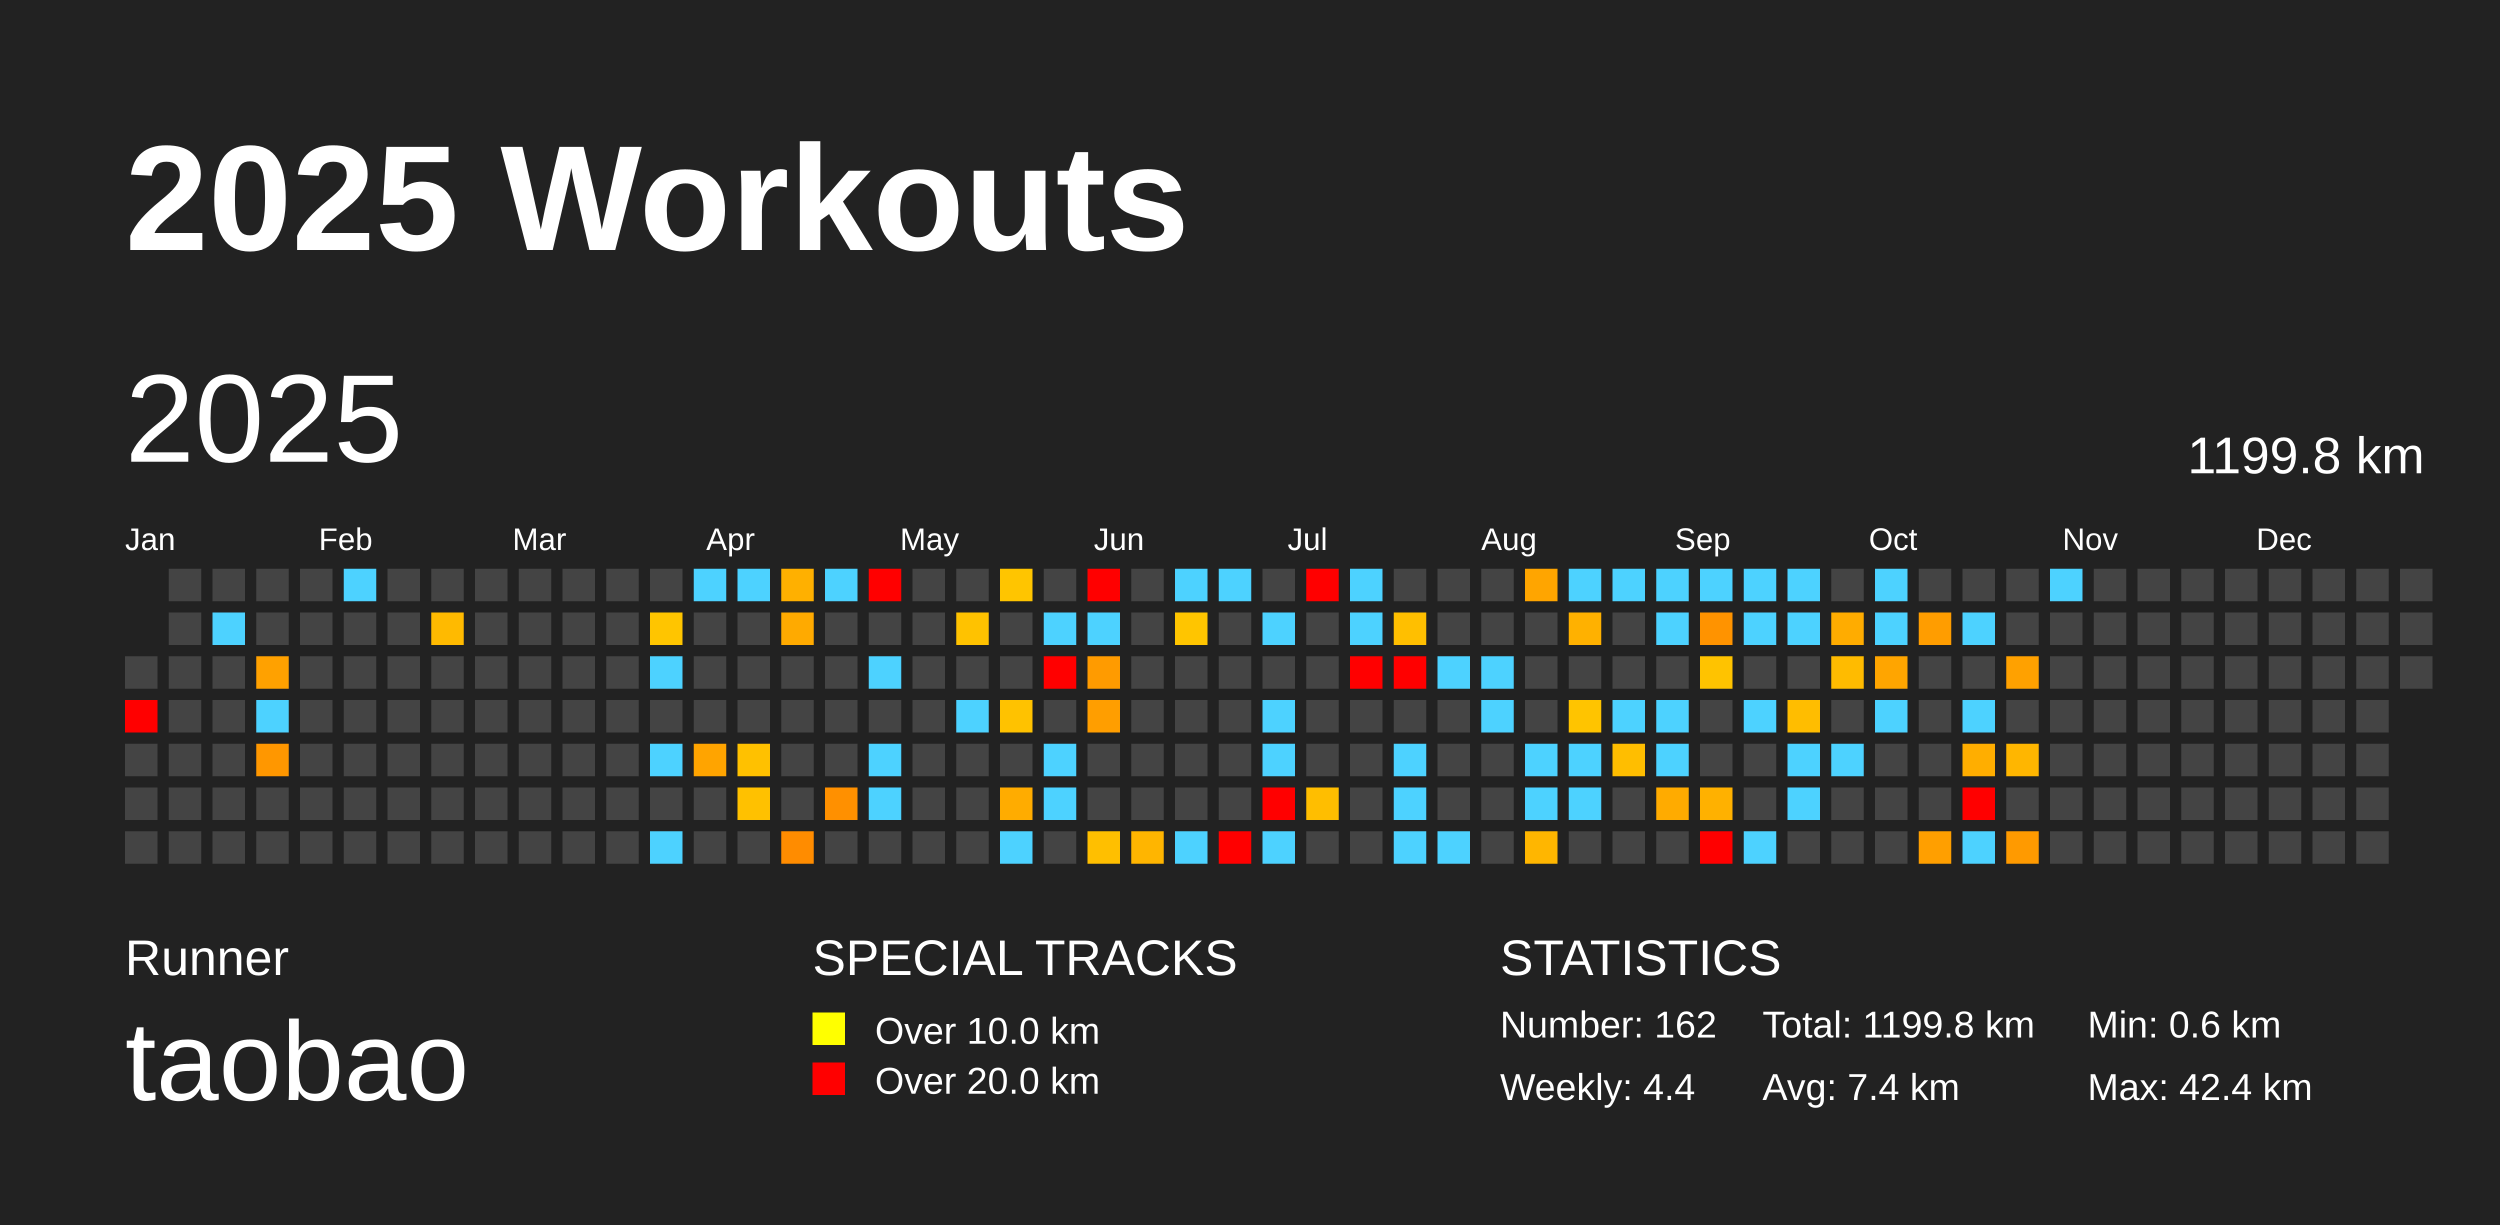
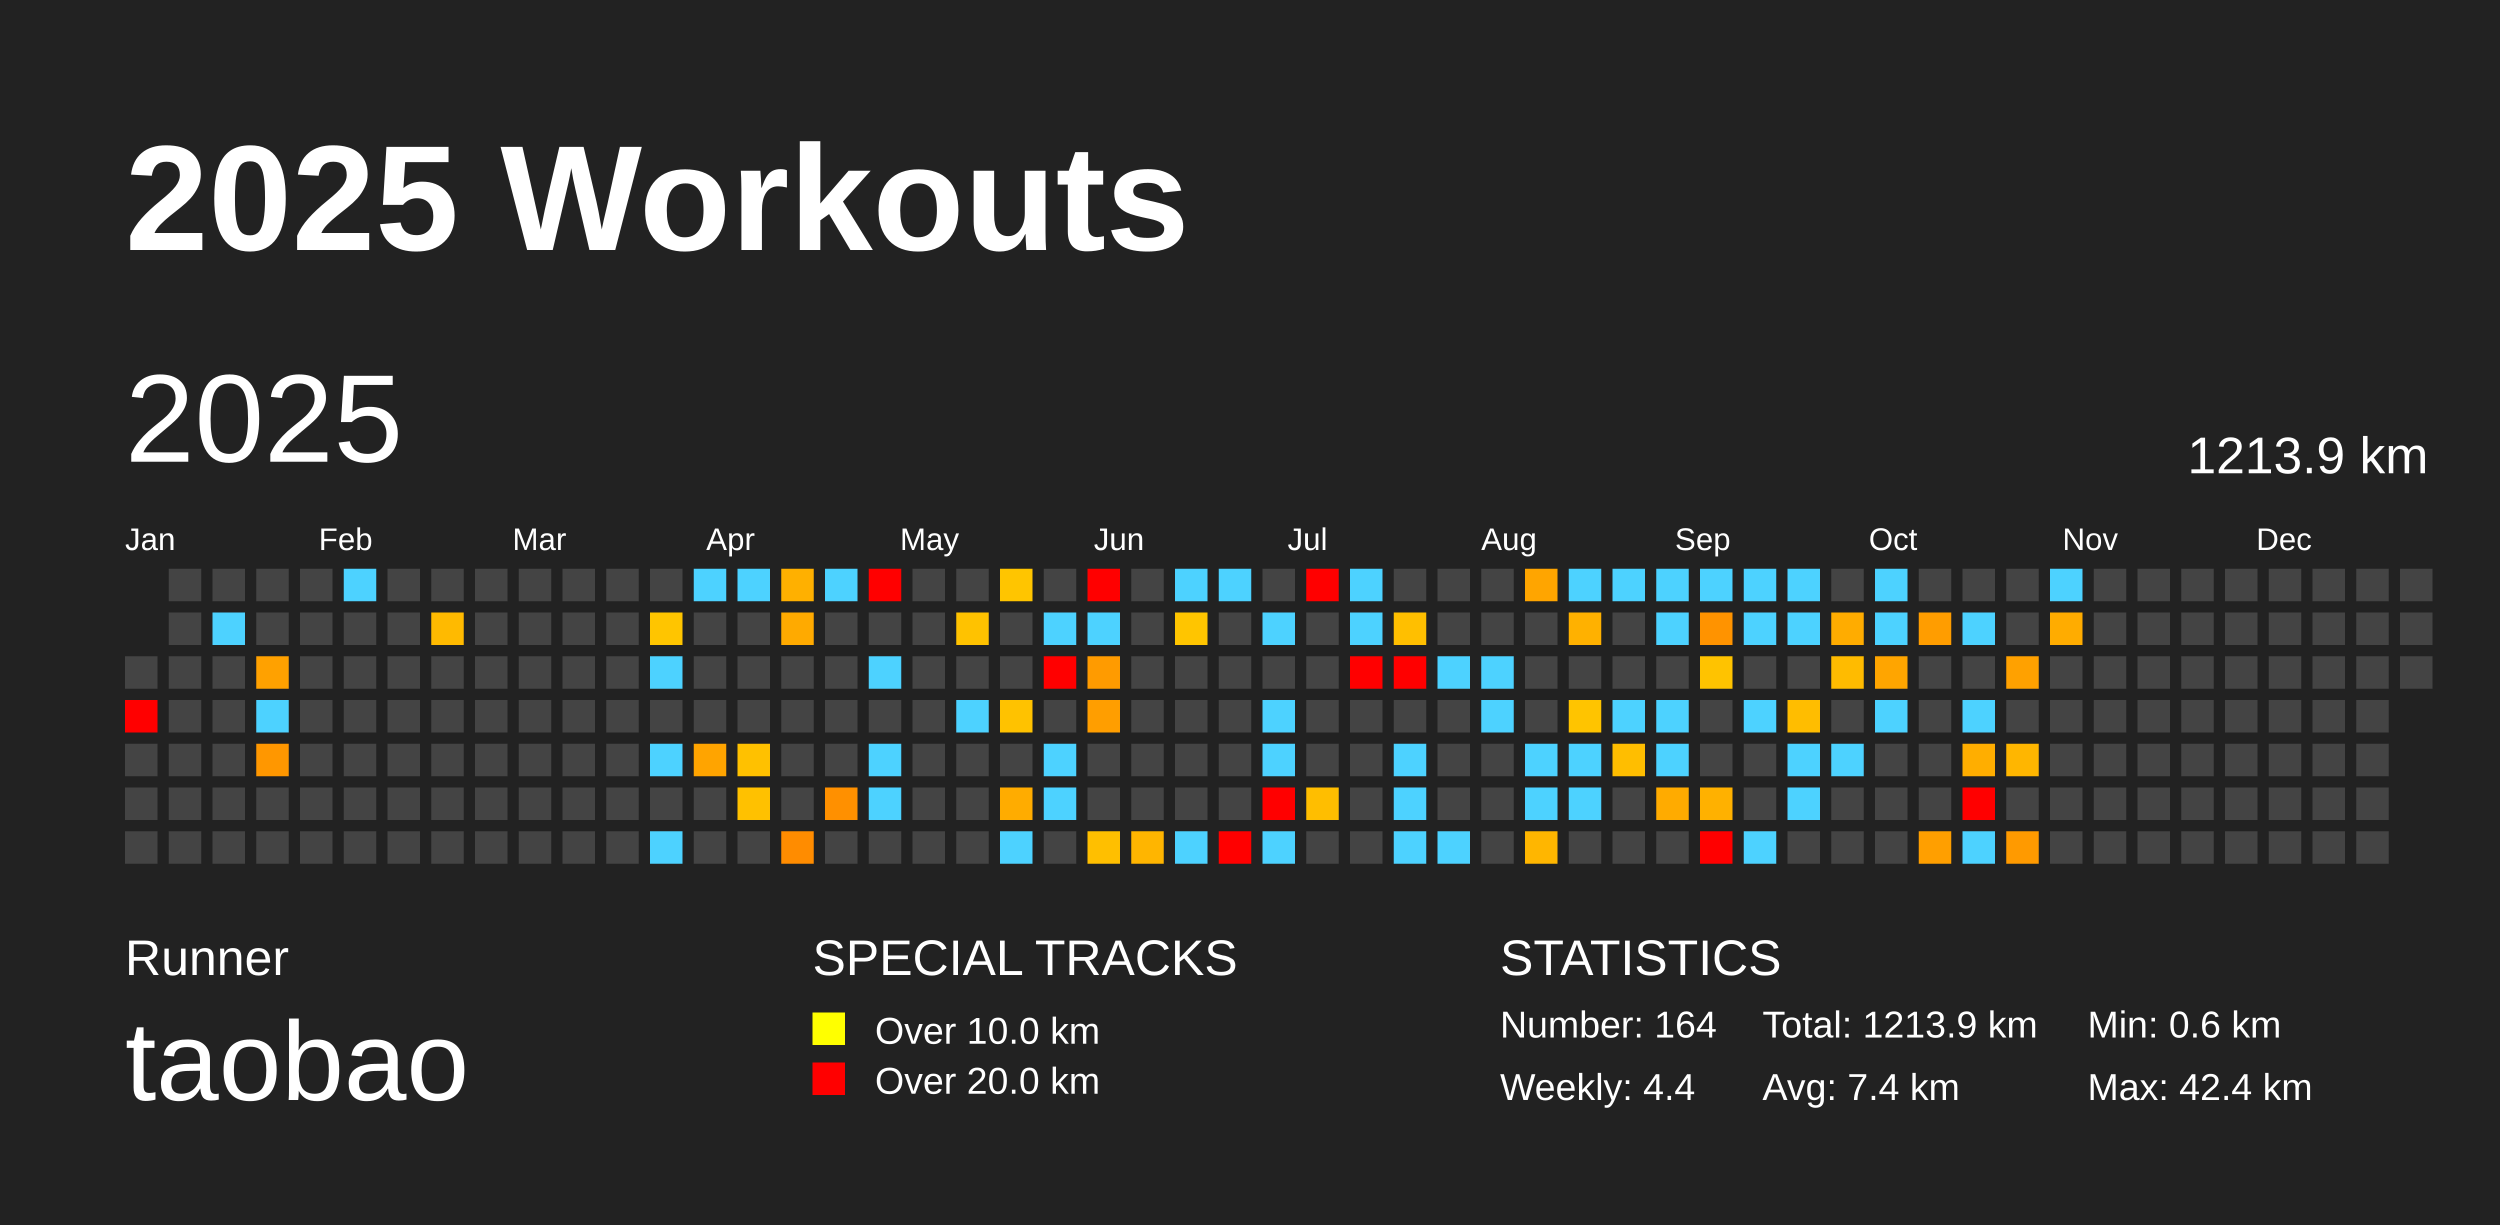
<svg xmlns="http://www.w3.org/2000/svg" baseProfile="full" height="98mm" version="1.1" viewBox="0,0,200,98" width="200mm">
  <defs />
  <rect fill="#222222" height="98" width="200" x="0" y="0" />
  <text fill="#FFFFFF" style="font-size:12px; font-family:Arial; font-weight:bold;" x="10" y="20">2025 Workouts</text>
  <text fill="#FFFFFF" style="font-size:4px; font-family:Arial" x="10" y="78">Runner</text>
  <text fill="#FFFFFF" style="font-size:9px; font-family:Arial" x="10" y="88">taobao</text>
  <text fill="#FFFFFF" style="font-size:4px; font-family:Arial" x="65" y="78">SPECIAL TRACKS</text>
  <rect fill="yellow" height="2.6" width="2.6" x="65" y="81" />
  <text fill="#FFFFFF" style="font-size:3px; font-family:Arial" x="70" y="83.5">Over 10.0 km</text>
  <rect fill="red" height="2.6" width="2.6" x="65" y="85" />
  <text fill="#FFFFFF" style="font-size:3px; font-family:Arial" x="70" y="87.5">Over 20.0 km</text>
  <text fill="#FFFFFF" style="font-size:4px; font-family:Arial" x="120" y="78">STATISTICS</text>
-   <text fill="#FFFFFF" style="font-size:3px; font-family:Arial" x="120" y="83">Number: 162</text>
+   <text fill="#FFFFFF" style="font-size:3px; font-family:Arial" x="120" y="83">Number: 164</text>
  <text fill="#FFFFFF" style="font-size:3px; font-family:Arial" x="120" y="88">Weekly: 4.4</text>
-   <text fill="#FFFFFF" style="font-size:3px; font-family:Arial" x="141" y="83">Total: 1199.8 km</text>
+   <text fill="#FFFFFF" style="font-size:3px; font-family:Arial" x="141" y="83">Total: 1213.9 km</text>
  <text fill="#FFFFFF" style="font-size:3px; font-family:Arial" x="141" y="88">Avg: 7.4 km</text>
  <text fill="#FFFFFF" style="font-size:3px; font-family:Arial" x="167" y="83">Min: 0.6 km</text>
  <text fill="#FFFFFF" style="font-size:3px; font-family:Arial" x="167" y="88">Max: 42.4 km</text>
  <text dominant-baseline="hanging" fill="#FFFFFF" style="font-size:10.0px; font-family:Arial;" x="10" y="30">2025</text>
-   <text dominant-baseline="hanging" fill="#FFFFFF" style="font-size:4.125px; font-family:Arial;" x="175" y="35">1199.8 km</text>
+   <text dominant-baseline="hanging" fill="#FFFFFF" style="font-size:4.125px; font-family:Arial;" x="175" y="35">1213.9 km</text>
  <text fill="#FFFFFF" style="font-size:2.5px; font-family:Arial" x="10.0" y="44">Jan</text>
  <text fill="#FFFFFF" style="font-size:2.5px; font-family:Arial" x="25.5" y="44">Feb</text>
  <text fill="#FFFFFF" style="font-size:2.5px; font-family:Arial" x="41.0" y="44">Mar</text>
  <text fill="#FFFFFF" style="font-size:2.5px; font-family:Arial" x="56.5" y="44">Apr</text>
  <text fill="#FFFFFF" style="font-size:2.5px; font-family:Arial" x="72.0" y="44">May</text>
  <text fill="#FFFFFF" style="font-size:2.5px; font-family:Arial" x="87.5" y="44">Jun</text>
  <text fill="#FFFFFF" style="font-size:2.5px; font-family:Arial" x="103.0" y="44">Jul</text>
  <text fill="#FFFFFF" style="font-size:2.5px; font-family:Arial" x="118.5" y="44">Aug</text>
  <text fill="#FFFFFF" style="font-size:2.5px; font-family:Arial" x="134.0" y="44">Sep</text>
  <text fill="#FFFFFF" style="font-size:2.5px; font-family:Arial" x="149.5" y="44">Oct</text>
  <text fill="#FFFFFF" style="font-size:2.5px; font-family:Arial" x="165.0" y="44">Nov</text>
  <text fill="#FFFFFF" style="font-size:2.5px; font-family:Arial" x="180.5" y="44">Dec</text>
  <rect fill="#444444" height="2.6" width="2.6" x="10.0" y="52.5" />
  <rect fill="red" height="2.6" width="2.6" x="10.0" y="56.0" />
  <rect fill="#444444" height="2.6" width="2.6" x="10.0" y="59.5" />
  <rect fill="#444444" height="2.6" width="2.6" x="10.0" y="63.0" />
  <rect fill="#444444" height="2.6" width="2.6" x="10.0" y="66.5" />
  <rect fill="#444444" height="2.6" width="2.6" x="13.5" y="45.5" />
  <rect fill="#444444" height="2.6" width="2.6" x="13.5" y="49.0" />
  <rect fill="#444444" height="2.6" width="2.6" x="13.5" y="52.5" />
  <rect fill="#444444" height="2.6" width="2.6" x="13.5" y="56.0" />
  <rect fill="#444444" height="2.6" width="2.6" x="13.5" y="59.5" />
  <rect fill="#444444" height="2.6" width="2.6" x="13.5" y="63.0" />
  <rect fill="#444444" height="2.6" width="2.6" x="13.5" y="66.5" />
  <rect fill="#444444" height="2.6" width="2.6" x="17.0" y="45.5" />
  <rect fill="#4dd2ff" height="2.6" width="2.6" x="17.0" y="49.0" />
  <rect fill="#444444" height="2.6" width="2.6" x="17.0" y="52.5" />
  <rect fill="#444444" height="2.6" width="2.6" x="17.0" y="56.0" />
  <rect fill="#444444" height="2.6" width="2.6" x="17.0" y="59.5" />
  <rect fill="#444444" height="2.6" width="2.6" x="17.0" y="63.0" />
  <rect fill="#444444" height="2.6" width="2.6" x="17.0" y="66.5" />
  <rect fill="#444444" height="2.6" width="2.6" x="20.5" y="45.5" />
  <rect fill="#444444" height="2.6" width="2.6" x="20.5" y="49.0" />
  <rect fill="#ffa100" height="2.6" width="2.6" x="20.5" y="52.5" />
  <rect fill="#4dd2ff" height="2.6" width="2.6" x="20.5" y="56.0" />
  <rect fill="#ff9700" height="2.6" width="2.6" x="20.5" y="59.5" />
  <rect fill="#444444" height="2.6" width="2.6" x="20.5" y="63.0" />
  <rect fill="#444444" height="2.6" width="2.6" x="20.5" y="66.5" />
  <rect fill="#444444" height="2.6" width="2.6" x="24.0" y="45.5" />
  <rect fill="#444444" height="2.6" width="2.6" x="24.0" y="49.0" />
  <rect fill="#444444" height="2.6" width="2.6" x="24.0" y="52.5" />
  <rect fill="#444444" height="2.6" width="2.6" x="24.0" y="56.0" />
  <rect fill="#444444" height="2.6" width="2.6" x="24.0" y="59.5" />
  <rect fill="#444444" height="2.6" width="2.6" x="24.0" y="63.0" />
  <rect fill="#444444" height="2.6" width="2.6" x="24.0" y="66.5" />
  <rect fill="#4dd2ff" height="2.6" width="2.6" x="27.5" y="45.5" />
  <rect fill="#444444" height="2.6" width="2.6" x="27.5" y="49.0" />
  <rect fill="#444444" height="2.6" width="2.6" x="27.5" y="52.5" />
  <rect fill="#444444" height="2.6" width="2.6" x="27.5" y="56.0" />
  <rect fill="#444444" height="2.6" width="2.6" x="27.5" y="59.5" />
  <rect fill="#444444" height="2.6" width="2.6" x="27.5" y="63.0" />
  <rect fill="#444444" height="2.6" width="2.6" x="27.5" y="66.5" />
  <rect fill="#444444" height="2.6" width="2.6" x="31.0" y="45.5" />
  <rect fill="#444444" height="2.6" width="2.6" x="31.0" y="49.0" />
  <rect fill="#444444" height="2.6" width="2.6" x="31.0" y="52.5" />
  <rect fill="#444444" height="2.6" width="2.6" x="31.0" y="56.0" />
  <rect fill="#444444" height="2.6" width="2.6" x="31.0" y="59.5" />
  <rect fill="#444444" height="2.6" width="2.6" x="31.0" y="63.0" />
  <rect fill="#444444" height="2.6" width="2.6" x="31.0" y="66.5" />
  <rect fill="#444444" height="2.6" width="2.6" x="34.5" y="45.5" />
  <rect fill="#ffba00" height="2.6" width="2.6" x="34.5" y="49.0" />
  <rect fill="#444444" height="2.6" width="2.6" x="34.5" y="52.5" />
  <rect fill="#444444" height="2.6" width="2.6" x="34.5" y="56.0" />
  <rect fill="#444444" height="2.6" width="2.6" x="34.5" y="59.5" />
  <rect fill="#444444" height="2.6" width="2.6" x="34.5" y="63.0" />
  <rect fill="#444444" height="2.6" width="2.6" x="34.5" y="66.5" />
  <rect fill="#444444" height="2.6" width="2.6" x="38.0" y="45.5" />
  <rect fill="#444444" height="2.6" width="2.6" x="38.0" y="49.0" />
  <rect fill="#444444" height="2.6" width="2.6" x="38.0" y="52.5" />
  <rect fill="#444444" height="2.6" width="2.6" x="38.0" y="56.0" />
  <rect fill="#444444" height="2.6" width="2.6" x="38.0" y="59.5" />
  <rect fill="#444444" height="2.6" width="2.6" x="38.0" y="63.0" />
  <rect fill="#444444" height="2.6" width="2.6" x="38.0" y="66.5" />
  <rect fill="#444444" height="2.6" width="2.6" x="41.5" y="45.5" />
  <rect fill="#444444" height="2.6" width="2.6" x="41.5" y="49.0" />
  <rect fill="#444444" height="2.6" width="2.6" x="41.5" y="52.5" />
  <rect fill="#444444" height="2.6" width="2.6" x="41.5" y="56.0" />
  <rect fill="#444444" height="2.6" width="2.6" x="41.5" y="59.5" />
  <rect fill="#444444" height="2.6" width="2.6" x="41.5" y="63.0" />
  <rect fill="#444444" height="2.6" width="2.6" x="41.5" y="66.5" />
  <rect fill="#444444" height="2.6" width="2.6" x="45.0" y="45.5" />
  <rect fill="#444444" height="2.6" width="2.6" x="45.0" y="49.0" />
  <rect fill="#444444" height="2.6" width="2.6" x="45.0" y="52.5" />
  <rect fill="#444444" height="2.6" width="2.6" x="45.0" y="56.0" />
  <rect fill="#444444" height="2.6" width="2.6" x="45.0" y="59.5" />
  <rect fill="#444444" height="2.6" width="2.6" x="45.0" y="63.0" />
  <rect fill="#444444" height="2.6" width="2.6" x="45.0" y="66.5" />
  <rect fill="#444444" height="2.6" width="2.6" x="48.5" y="45.5" />
  <rect fill="#444444" height="2.6" width="2.6" x="48.5" y="49.0" />
  <rect fill="#444444" height="2.6" width="2.6" x="48.5" y="52.5" />
  <rect fill="#444444" height="2.6" width="2.6" x="48.5" y="56.0" />
  <rect fill="#444444" height="2.6" width="2.6" x="48.5" y="59.5" />
  <rect fill="#444444" height="2.6" width="2.6" x="48.5" y="63.0" />
  <rect fill="#444444" height="2.6" width="2.6" x="48.5" y="66.5" />
  <rect fill="#444444" height="2.6" width="2.6" x="52.0" y="45.5" />
  <rect fill="#ffc500" height="2.6" width="2.6" x="52.0" y="49.0" />
  <rect fill="#4dd2ff" height="2.6" width="2.6" x="52.0" y="52.5" />
  <rect fill="#444444" height="2.6" width="2.6" x="52.0" y="56.0" />
  <rect fill="#4dd2ff" height="2.6" width="2.6" x="52.0" y="59.5" />
  <rect fill="#444444" height="2.6" width="2.6" x="52.0" y="63.0" />
  <rect fill="#4dd2ff" height="2.6" width="2.6" x="52.0" y="66.5" />
  <rect fill="#4dd2ff" height="2.6" width="2.6" x="55.5" y="45.5" />
  <rect fill="#444444" height="2.6" width="2.6" x="55.5" y="49.0" />
  <rect fill="#444444" height="2.6" width="2.6" x="55.5" y="52.5" />
  <rect fill="#444444" height="2.6" width="2.6" x="55.5" y="56.0" />
  <rect fill="#ffa400" height="2.6" width="2.6" x="55.5" y="59.5" />
  <rect fill="#444444" height="2.6" width="2.6" x="55.5" y="63.0" />
  <rect fill="#444444" height="2.6" width="2.6" x="55.5" y="66.5" />
  <rect fill="#4dd2ff" height="2.6" width="2.6" x="59.0" y="45.5" />
  <rect fill="#444444" height="2.6" width="2.6" x="59.0" y="49.0" />
  <rect fill="#444444" height="2.6" width="2.6" x="59.0" y="52.5" />
  <rect fill="#444444" height="2.6" width="2.6" x="59.0" y="56.0" />
  <rect fill="#ffc100" height="2.6" width="2.6" x="59.0" y="59.5" />
  <rect fill="#ffc100" height="2.6" width="2.6" x="59.0" y="63.0" />
  <rect fill="#444444" height="2.6" width="2.6" x="59.0" y="66.5" />
  <rect fill="#ffb000" height="2.6" width="2.6" x="62.5" y="45.5" />
  <rect fill="#ffaa00" height="2.6" width="2.6" x="62.5" y="49.0" />
  <rect fill="#444444" height="2.6" width="2.6" x="62.5" y="52.5" />
  <rect fill="#444444" height="2.6" width="2.6" x="62.5" y="56.0" />
  <rect fill="#444444" height="2.6" width="2.6" x="62.5" y="59.5" />
  <rect fill="#444444" height="2.6" width="2.6" x="62.5" y="63.0" />
  <rect fill="#ff8c00" height="2.6" width="2.6" x="62.5" y="66.5" />
  <rect fill="#4dd2ff" height="2.6" width="2.6" x="66.0" y="45.5" />
  <rect fill="#444444" height="2.6" width="2.6" x="66.0" y="49.0" />
  <rect fill="#444444" height="2.6" width="2.6" x="66.0" y="52.5" />
  <rect fill="#444444" height="2.6" width="2.6" x="66.0" y="56.0" />
  <rect fill="#444444" height="2.6" width="2.6" x="66.0" y="59.5" />
  <rect fill="#ff9000" height="2.6" width="2.6" x="66.0" y="63.0" />
  <rect fill="#444444" height="2.6" width="2.6" x="66.0" y="66.5" />
  <rect fill="red" height="2.6" width="2.6" x="69.5" y="45.5" />
  <rect fill="#444444" height="2.6" width="2.6" x="69.5" y="49.0" />
  <rect fill="#4dd2ff" height="2.6" width="2.6" x="69.5" y="52.5" />
  <rect fill="#444444" height="2.6" width="2.6" x="69.5" y="56.0" />
  <rect fill="#4dd2ff" height="2.6" width="2.6" x="69.5" y="59.5" />
  <rect fill="#4dd2ff" height="2.6" width="2.6" x="69.5" y="63.0" />
  <rect fill="#444444" height="2.6" width="2.6" x="69.5" y="66.5" />
  <rect fill="#444444" height="2.6" width="2.6" x="73.0" y="45.5" />
  <rect fill="#444444" height="2.6" width="2.6" x="73.0" y="49.0" />
  <rect fill="#444444" height="2.6" width="2.6" x="73.0" y="52.5" />
  <rect fill="#444444" height="2.6" width="2.6" x="73.0" y="56.0" />
  <rect fill="#444444" height="2.6" width="2.6" x="73.0" y="59.5" />
  <rect fill="#444444" height="2.6" width="2.6" x="73.0" y="63.0" />
  <rect fill="#444444" height="2.6" width="2.6" x="73.0" y="66.5" />
  <rect fill="#444444" height="2.6" width="2.6" x="76.5" y="45.5" />
  <rect fill="#ffc200" height="2.6" width="2.6" x="76.5" y="49.0" />
  <rect fill="#444444" height="2.6" width="2.6" x="76.5" y="52.5" />
  <rect fill="#4dd2ff" height="2.6" width="2.6" x="76.5" y="56.0" />
  <rect fill="#444444" height="2.6" width="2.6" x="76.5" y="59.5" />
  <rect fill="#444444" height="2.6" width="2.6" x="76.5" y="63.0" />
  <rect fill="#444444" height="2.6" width="2.6" x="76.5" y="66.5" />
  <rect fill="#ffc500" height="2.6" width="2.6" x="80.0" y="45.5" />
  <rect fill="#444444" height="2.6" width="2.6" x="80.0" y="49.0" />
  <rect fill="#444444" height="2.6" width="2.6" x="80.0" y="52.5" />
  <rect fill="#ffc200" height="2.6" width="2.6" x="80.0" y="56.0" />
  <rect fill="#444444" height="2.6" width="2.6" x="80.0" y="59.5" />
  <rect fill="#ffac00" height="2.6" width="2.6" x="80.0" y="63.0" />
  <rect fill="#4dd2ff" height="2.6" width="2.6" x="80.0" y="66.5" />
  <rect fill="#444444" height="2.6" width="2.6" x="83.5" y="45.5" />
  <rect fill="#4dd2ff" height="2.6" width="2.6" x="83.5" y="49.0" />
  <rect fill="red" height="2.6" width="2.6" x="83.5" y="52.5" />
  <rect fill="#444444" height="2.6" width="2.6" x="83.5" y="56.0" />
  <rect fill="#4dd2ff" height="2.6" width="2.6" x="83.5" y="59.5" />
  <rect fill="#4dd2ff" height="2.6" width="2.6" x="83.5" y="63.0" />
  <rect fill="#444444" height="2.6" width="2.6" x="83.5" y="66.5" />
  <rect fill="red" height="2.6" width="2.6" x="87.0" y="45.5" />
  <rect fill="#4dd2ff" height="2.6" width="2.6" x="87.0" y="49.0" />
  <rect fill="#ff9b00" height="2.6" width="2.6" x="87.0" y="52.5" />
  <rect fill="#ff9e00" height="2.6" width="2.6" x="87.0" y="56.0" />
  <rect fill="#444444" height="2.6" width="2.6" x="87.0" y="59.5" />
  <rect fill="#444444" height="2.6" width="2.6" x="87.0" y="63.0" />
  <rect fill="#ffbf00" height="2.6" width="2.6" x="87.0" y="66.5" />
  <rect fill="#444444" height="2.6" width="2.6" x="90.5" y="45.5" />
  <rect fill="#444444" height="2.6" width="2.6" x="90.5" y="49.0" />
  <rect fill="#444444" height="2.6" width="2.6" x="90.5" y="52.5" />
  <rect fill="#444444" height="2.6" width="2.6" x="90.5" y="56.0" />
  <rect fill="#444444" height="2.6" width="2.6" x="90.5" y="59.5" />
  <rect fill="#444444" height="2.6" width="2.6" x="90.5" y="63.0" />
  <rect fill="#ffb500" height="2.6" width="2.6" x="90.5" y="66.5" />
  <rect fill="#4dd2ff" height="2.6" width="2.6" x="94.0" y="45.5" />
  <rect fill="#ffc500" height="2.6" width="2.6" x="94.0" y="49.0" />
  <rect fill="#444444" height="2.6" width="2.6" x="94.0" y="52.5" />
  <rect fill="#444444" height="2.6" width="2.6" x="94.0" y="56.0" />
  <rect fill="#444444" height="2.6" width="2.6" x="94.0" y="59.5" />
  <rect fill="#444444" height="2.6" width="2.6" x="94.0" y="63.0" />
  <rect fill="#4dd2ff" height="2.6" width="2.6" x="94.0" y="66.5" />
  <rect fill="#4dd2ff" height="2.6" width="2.6" x="97.5" y="45.5" />
  <rect fill="#444444" height="2.6" width="2.6" x="97.5" y="49.0" />
  <rect fill="#444444" height="2.6" width="2.6" x="97.5" y="52.5" />
  <rect fill="#444444" height="2.6" width="2.6" x="97.5" y="56.0" />
  <rect fill="#444444" height="2.6" width="2.6" x="97.5" y="59.5" />
  <rect fill="#444444" height="2.6" width="2.6" x="97.5" y="63.0" />
  <rect fill="red" height="2.6" width="2.6" x="97.5" y="66.5" />
  <rect fill="#444444" height="2.6" width="2.6" x="101.0" y="45.5" />
  <rect fill="#4dd2ff" height="2.6" width="2.6" x="101.0" y="49.0" />
  <rect fill="#444444" height="2.6" width="2.6" x="101.0" y="52.5" />
  <rect fill="#4dd2ff" height="2.6" width="2.6" x="101.0" y="56.0" />
  <rect fill="#4dd2ff" height="2.6" width="2.6" x="101.0" y="59.5" />
  <rect fill="red" height="2.6" width="2.6" x="101.0" y="63.0" />
  <rect fill="#4dd2ff" height="2.6" width="2.6" x="101.0" y="66.5" />
  <rect fill="red" height="2.6" width="2.6" x="104.5" y="45.5" />
  <rect fill="#444444" height="2.6" width="2.6" x="104.5" y="49.0" />
  <rect fill="#444444" height="2.6" width="2.6" x="104.5" y="52.5" />
  <rect fill="#444444" height="2.6" width="2.6" x="104.5" y="56.0" />
  <rect fill="#444444" height="2.6" width="2.6" x="104.5" y="59.5" />
  <rect fill="#ffbe00" height="2.6" width="2.6" x="104.5" y="63.0" />
  <rect fill="#444444" height="2.6" width="2.6" x="104.5" y="66.5" />
  <rect fill="#4dd2ff" height="2.6" width="2.6" x="108.0" y="45.5" />
  <rect fill="#4dd2ff" height="2.6" width="2.6" x="108.0" y="49.0" />
  <rect fill="red" height="2.6" width="2.6" x="108.0" y="52.5" />
  <rect fill="#444444" height="2.6" width="2.6" x="108.0" y="56.0" />
  <rect fill="#444444" height="2.6" width="2.6" x="108.0" y="59.5" />
  <rect fill="#444444" height="2.6" width="2.6" x="108.0" y="63.0" />
  <rect fill="#444444" height="2.6" width="2.6" x="108.0" y="66.5" />
  <rect fill="#444444" height="2.6" width="2.6" x="111.5" y="45.5" />
  <rect fill="#ffbf00" height="2.6" width="2.6" x="111.5" y="49.0" />
  <rect fill="red" height="2.6" width="2.6" x="111.5" y="52.5" />
  <rect fill="#444444" height="2.6" width="2.6" x="111.5" y="56.0" />
  <rect fill="#4dd2ff" height="2.6" width="2.6" x="111.5" y="59.5" />
  <rect fill="#4dd2ff" height="2.6" width="2.6" x="111.5" y="63.0" />
  <rect fill="#4dd2ff" height="2.6" width="2.6" x="111.5" y="66.5" />
  <rect fill="#444444" height="2.6" width="2.6" x="115.0" y="45.5" />
  <rect fill="#444444" height="2.6" width="2.6" x="115.0" y="49.0" />
  <rect fill="#4dd2ff" height="2.6" width="2.6" x="115.0" y="52.5" />
  <rect fill="#444444" height="2.6" width="2.6" x="115.0" y="56.0" />
  <rect fill="#444444" height="2.6" width="2.6" x="115.0" y="59.5" />
  <rect fill="#444444" height="2.6" width="2.6" x="115.0" y="63.0" />
  <rect fill="#4dd2ff" height="2.6" width="2.6" x="115.0" y="66.5" />
  <rect fill="#444444" height="2.6" width="2.6" x="118.5" y="45.5" />
  <rect fill="#444444" height="2.6" width="2.6" x="118.5" y="49.0" />
  <rect fill="#4dd2ff" height="2.6" width="2.6" x="118.5" y="52.5" />
  <rect fill="#4dd2ff" height="2.6" width="2.6" x="118.5" y="56.0" />
  <rect fill="#444444" height="2.6" width="2.6" x="118.5" y="59.5" />
  <rect fill="#444444" height="2.6" width="2.6" x="118.5" y="63.0" />
  <rect fill="#444444" height="2.6" width="2.6" x="118.5" y="66.5" />
  <rect fill="#ffa500" height="2.6" width="2.6" x="122.0" y="45.5" />
  <rect fill="#444444" height="2.6" width="2.6" x="122.0" y="49.0" />
  <rect fill="#444444" height="2.6" width="2.6" x="122.0" y="52.5" />
  <rect fill="#444444" height="2.6" width="2.6" x="122.0" y="56.0" />
  <rect fill="#4dd2ff" height="2.6" width="2.6" x="122.0" y="59.5" />
  <rect fill="#4dd2ff" height="2.6" width="2.6" x="122.0" y="63.0" />
  <rect fill="#ffb600" height="2.6" width="2.6" x="122.0" y="66.5" />
  <rect fill="#4dd2ff" height="2.6" width="2.6" x="125.5" y="45.5" />
  <rect fill="#ffb100" height="2.6" width="2.6" x="125.5" y="49.0" />
  <rect fill="#444444" height="2.6" width="2.6" x="125.5" y="52.5" />
  <rect fill="#ffc400" height="2.6" width="2.6" x="125.5" y="56.0" />
  <rect fill="#4dd2ff" height="2.6" width="2.6" x="125.5" y="59.5" />
  <rect fill="#4dd2ff" height="2.6" width="2.6" x="125.5" y="63.0" />
  <rect fill="#444444" height="2.6" width="2.6" x="125.5" y="66.5" />
  <rect fill="#4dd2ff" height="2.6" width="2.6" x="129.0" y="45.5" />
  <rect fill="#444444" height="2.6" width="2.6" x="129.0" y="49.0" />
  <rect fill="#444444" height="2.6" width="2.6" x="129.0" y="52.5" />
  <rect fill="#4dd2ff" height="2.6" width="2.6" x="129.0" y="56.0" />
  <rect fill="#ffbe00" height="2.6" width="2.6" x="129.0" y="59.5" />
  <rect fill="#444444" height="2.6" width="2.6" x="129.0" y="63.0" />
  <rect fill="#444444" height="2.6" width="2.6" x="129.0" y="66.5" />
  <rect fill="#4dd2ff" height="2.6" width="2.6" x="132.5" y="45.5" />
  <rect fill="#4dd2ff" height="2.6" width="2.6" x="132.5" y="49.0" />
  <rect fill="#444444" height="2.6" width="2.6" x="132.5" y="52.5" />
  <rect fill="#4dd2ff" height="2.6" width="2.6" x="132.5" y="56.0" />
  <rect fill="#4dd2ff" height="2.6" width="2.6" x="132.5" y="59.5" />
  <rect fill="#ffab00" height="2.6" width="2.6" x="132.5" y="63.0" />
  <rect fill="#444444" height="2.6" width="2.6" x="132.5" y="66.5" />
  <rect fill="#4dd2ff" height="2.6" width="2.6" x="136.0" y="45.5" />
  <rect fill="#ff9300" height="2.6" width="2.6" x="136.0" y="49.0" />
  <rect fill="#ffc300" height="2.6" width="2.6" x="136.0" y="52.5" />
  <rect fill="#444444" height="2.6" width="2.6" x="136.0" y="56.0" />
  <rect fill="#444444" height="2.6" width="2.6" x="136.0" y="59.5" />
  <rect fill="#ffb100" height="2.6" width="2.6" x="136.0" y="63.0" />
  <rect fill="red" height="2.6" width="2.6" x="136.0" y="66.5" />
  <rect fill="#4dd2ff" height="2.6" width="2.6" x="139.5" y="45.5" />
  <rect fill="#4dd2ff" height="2.6" width="2.6" x="139.5" y="49.0" />
  <rect fill="#444444" height="2.6" width="2.6" x="139.5" y="52.5" />
  <rect fill="#4dd2ff" height="2.6" width="2.6" x="139.5" y="56.0" />
  <rect fill="#444444" height="2.6" width="2.6" x="139.5" y="59.5" />
  <rect fill="#444444" height="2.6" width="2.6" x="139.5" y="63.0" />
  <rect fill="#4dd2ff" height="2.6" width="2.6" x="139.5" y="66.5" />
  <rect fill="#4dd2ff" height="2.6" width="2.6" x="143.0" y="45.5" />
  <rect fill="#4dd2ff" height="2.6" width="2.6" x="143.0" y="49.0" />
  <rect fill="#444444" height="2.6" width="2.6" x="143.0" y="52.5" />
  <rect fill="#ffbd00" height="2.6" width="2.6" x="143.0" y="56.0" />
  <rect fill="#4dd2ff" height="2.6" width="2.6" x="143.0" y="59.5" />
  <rect fill="#4dd2ff" height="2.6" width="2.6" x="143.0" y="63.0" />
  <rect fill="#444444" height="2.6" width="2.6" x="143.0" y="66.5" />
  <rect fill="#444444" height="2.6" width="2.6" x="146.5" y="45.5" />
  <rect fill="#ffac00" height="2.6" width="2.6" x="146.5" y="49.0" />
  <rect fill="#ffbb00" height="2.6" width="2.6" x="146.5" y="52.5" />
  <rect fill="#444444" height="2.6" width="2.6" x="146.5" y="56.0" />
  <rect fill="#4dd2ff" height="2.6" width="2.6" x="146.5" y="59.5" />
  <rect fill="#444444" height="2.6" width="2.6" x="146.5" y="63.0" />
  <rect fill="#444444" height="2.6" width="2.6" x="146.5" y="66.5" />
  <rect fill="#4dd2ff" height="2.6" width="2.6" x="150.0" y="45.5" />
  <rect fill="#4dd2ff" height="2.6" width="2.6" x="150.0" y="49.0" />
  <rect fill="#ffa500" height="2.6" width="2.6" x="150.0" y="52.5" />
  <rect fill="#4dd2ff" height="2.6" width="2.6" x="150.0" y="56.0" />
  <rect fill="#444444" height="2.6" width="2.6" x="150.0" y="59.5" />
  <rect fill="#444444" height="2.6" width="2.6" x="150.0" y="63.0" />
  <rect fill="#444444" height="2.6" width="2.6" x="150.0" y="66.5" />
  <rect fill="#444444" height="2.6" width="2.6" x="153.5" y="45.5" />
  <rect fill="#ff9d00" height="2.6" width="2.6" x="153.5" y="49.0" />
  <rect fill="#444444" height="2.6" width="2.6" x="153.5" y="52.5" />
  <rect fill="#444444" height="2.6" width="2.6" x="153.5" y="56.0" />
  <rect fill="#444444" height="2.6" width="2.6" x="153.5" y="59.5" />
  <rect fill="#444444" height="2.6" width="2.6" x="153.5" y="63.0" />
  <rect fill="#ff9f00" height="2.6" width="2.6" x="153.5" y="66.5" />
  <rect fill="#444444" height="2.6" width="2.6" x="157.0" y="45.5" />
  <rect fill="#4dd2ff" height="2.6" width="2.6" x="157.0" y="49.0" />
  <rect fill="#444444" height="2.6" width="2.6" x="157.0" y="52.5" />
  <rect fill="#4dd2ff" height="2.6" width="2.6" x="157.0" y="56.0" />
  <rect fill="#ffae00" height="2.6" width="2.6" x="157.0" y="59.5" />
  <rect fill="red" height="2.6" width="2.6" x="157.0" y="63.0" />
  <rect fill="#4dd2ff" height="2.6" width="2.6" x="157.0" y="66.5" />
  <rect fill="#444444" height="2.6" width="2.6" x="160.5" y="45.5" />
  <rect fill="#444444" height="2.6" width="2.6" x="160.5" y="49.0" />
  <rect fill="#ffa100" height="2.6" width="2.6" x="160.5" y="52.5" />
  <rect fill="#444444" height="2.6" width="2.6" x="160.5" y="56.0" />
  <rect fill="#ffb600" height="2.6" width="2.6" x="160.5" y="59.5" />
  <rect fill="#444444" height="2.6" width="2.6" x="160.5" y="63.0" />
  <rect fill="#ff9a00" height="2.6" width="2.6" x="160.5" y="66.5" />
  <rect fill="#4dd2ff" height="2.6" width="2.6" x="164.0" y="45.5" />
-   <rect fill="#444444" height="2.6" width="2.6" x="164.0" y="49.0" />
+   <rect fill="#ffac00" height="2.6" width="2.6" x="164.0" y="49.0" />
  <rect fill="#444444" height="2.6" width="2.6" x="164.0" y="52.5" />
  <rect fill="#444444" height="2.6" width="2.6" x="164.0" y="56.0" />
  <rect fill="#444444" height="2.6" width="2.6" x="164.0" y="59.5" />
  <rect fill="#444444" height="2.6" width="2.6" x="164.0" y="63.0" />
  <rect fill="#444444" height="2.6" width="2.6" x="164.0" y="66.5" />
  <rect fill="#444444" height="2.6" width="2.6" x="167.5" y="45.5" />
  <rect fill="#444444" height="2.6" width="2.6" x="167.5" y="49.0" />
  <rect fill="#444444" height="2.6" width="2.6" x="167.5" y="52.5" />
  <rect fill="#444444" height="2.6" width="2.6" x="167.5" y="56.0" />
  <rect fill="#444444" height="2.6" width="2.6" x="167.5" y="59.5" />
  <rect fill="#444444" height="2.6" width="2.6" x="167.5" y="63.0" />
  <rect fill="#444444" height="2.6" width="2.6" x="167.5" y="66.5" />
  <rect fill="#444444" height="2.6" width="2.6" x="171.0" y="45.5" />
  <rect fill="#444444" height="2.6" width="2.6" x="171.0" y="49.0" />
  <rect fill="#444444" height="2.6" width="2.6" x="171.0" y="52.5" />
  <rect fill="#444444" height="2.6" width="2.6" x="171.0" y="56.0" />
  <rect fill="#444444" height="2.6" width="2.6" x="171.0" y="59.5" />
  <rect fill="#444444" height="2.6" width="2.6" x="171.0" y="63.0" />
  <rect fill="#444444" height="2.6" width="2.6" x="171.0" y="66.5" />
  <rect fill="#444444" height="2.6" width="2.6" x="174.5" y="45.5" />
  <rect fill="#444444" height="2.6" width="2.6" x="174.5" y="49.0" />
  <rect fill="#444444" height="2.6" width="2.6" x="174.5" y="52.5" />
  <rect fill="#444444" height="2.6" width="2.6" x="174.5" y="56.0" />
  <rect fill="#444444" height="2.6" width="2.6" x="174.5" y="59.5" />
  <rect fill="#444444" height="2.6" width="2.6" x="174.5" y="63.0" />
  <rect fill="#444444" height="2.6" width="2.6" x="174.5" y="66.5" />
  <rect fill="#444444" height="2.6" width="2.6" x="178.0" y="45.5" />
  <rect fill="#444444" height="2.6" width="2.6" x="178.0" y="49.0" />
  <rect fill="#444444" height="2.6" width="2.6" x="178.0" y="52.5" />
  <rect fill="#444444" height="2.6" width="2.6" x="178.0" y="56.0" />
  <rect fill="#444444" height="2.6" width="2.6" x="178.0" y="59.5" />
  <rect fill="#444444" height="2.6" width="2.6" x="178.0" y="63.0" />
  <rect fill="#444444" height="2.6" width="2.6" x="178.0" y="66.5" />
  <rect fill="#444444" height="2.6" width="2.6" x="181.5" y="45.5" />
  <rect fill="#444444" height="2.6" width="2.6" x="181.5" y="49.0" />
  <rect fill="#444444" height="2.6" width="2.6" x="181.5" y="52.5" />
  <rect fill="#444444" height="2.6" width="2.6" x="181.5" y="56.0" />
  <rect fill="#444444" height="2.6" width="2.6" x="181.5" y="59.5" />
  <rect fill="#444444" height="2.6" width="2.6" x="181.5" y="63.0" />
  <rect fill="#444444" height="2.6" width="2.6" x="181.5" y="66.5" />
  <rect fill="#444444" height="2.6" width="2.6" x="185.0" y="45.5" />
  <rect fill="#444444" height="2.6" width="2.6" x="185.0" y="49.0" />
  <rect fill="#444444" height="2.6" width="2.6" x="185.0" y="52.5" />
  <rect fill="#444444" height="2.6" width="2.6" x="185.0" y="56.0" />
  <rect fill="#444444" height="2.6" width="2.6" x="185.0" y="59.5" />
  <rect fill="#444444" height="2.6" width="2.6" x="185.0" y="63.0" />
  <rect fill="#444444" height="2.6" width="2.6" x="185.0" y="66.5" />
  <rect fill="#444444" height="2.6" width="2.6" x="188.5" y="45.5" />
  <rect fill="#444444" height="2.6" width="2.6" x="188.5" y="49.0" />
  <rect fill="#444444" height="2.6" width="2.6" x="188.5" y="52.5" />
  <rect fill="#444444" height="2.6" width="2.6" x="188.5" y="56.0" />
  <rect fill="#444444" height="2.6" width="2.6" x="188.5" y="59.5" />
  <rect fill="#444444" height="2.6" width="2.6" x="188.5" y="63.0" />
  <rect fill="#444444" height="2.6" width="2.6" x="188.5" y="66.5" />
  <rect fill="#444444" height="2.6" width="2.6" x="192.0" y="45.5" />
  <rect fill="#444444" height="2.6" width="2.6" x="192.0" y="49.0" />
  <rect fill="#444444" height="2.6" width="2.6" x="192.0" y="52.5" />
</svg>
